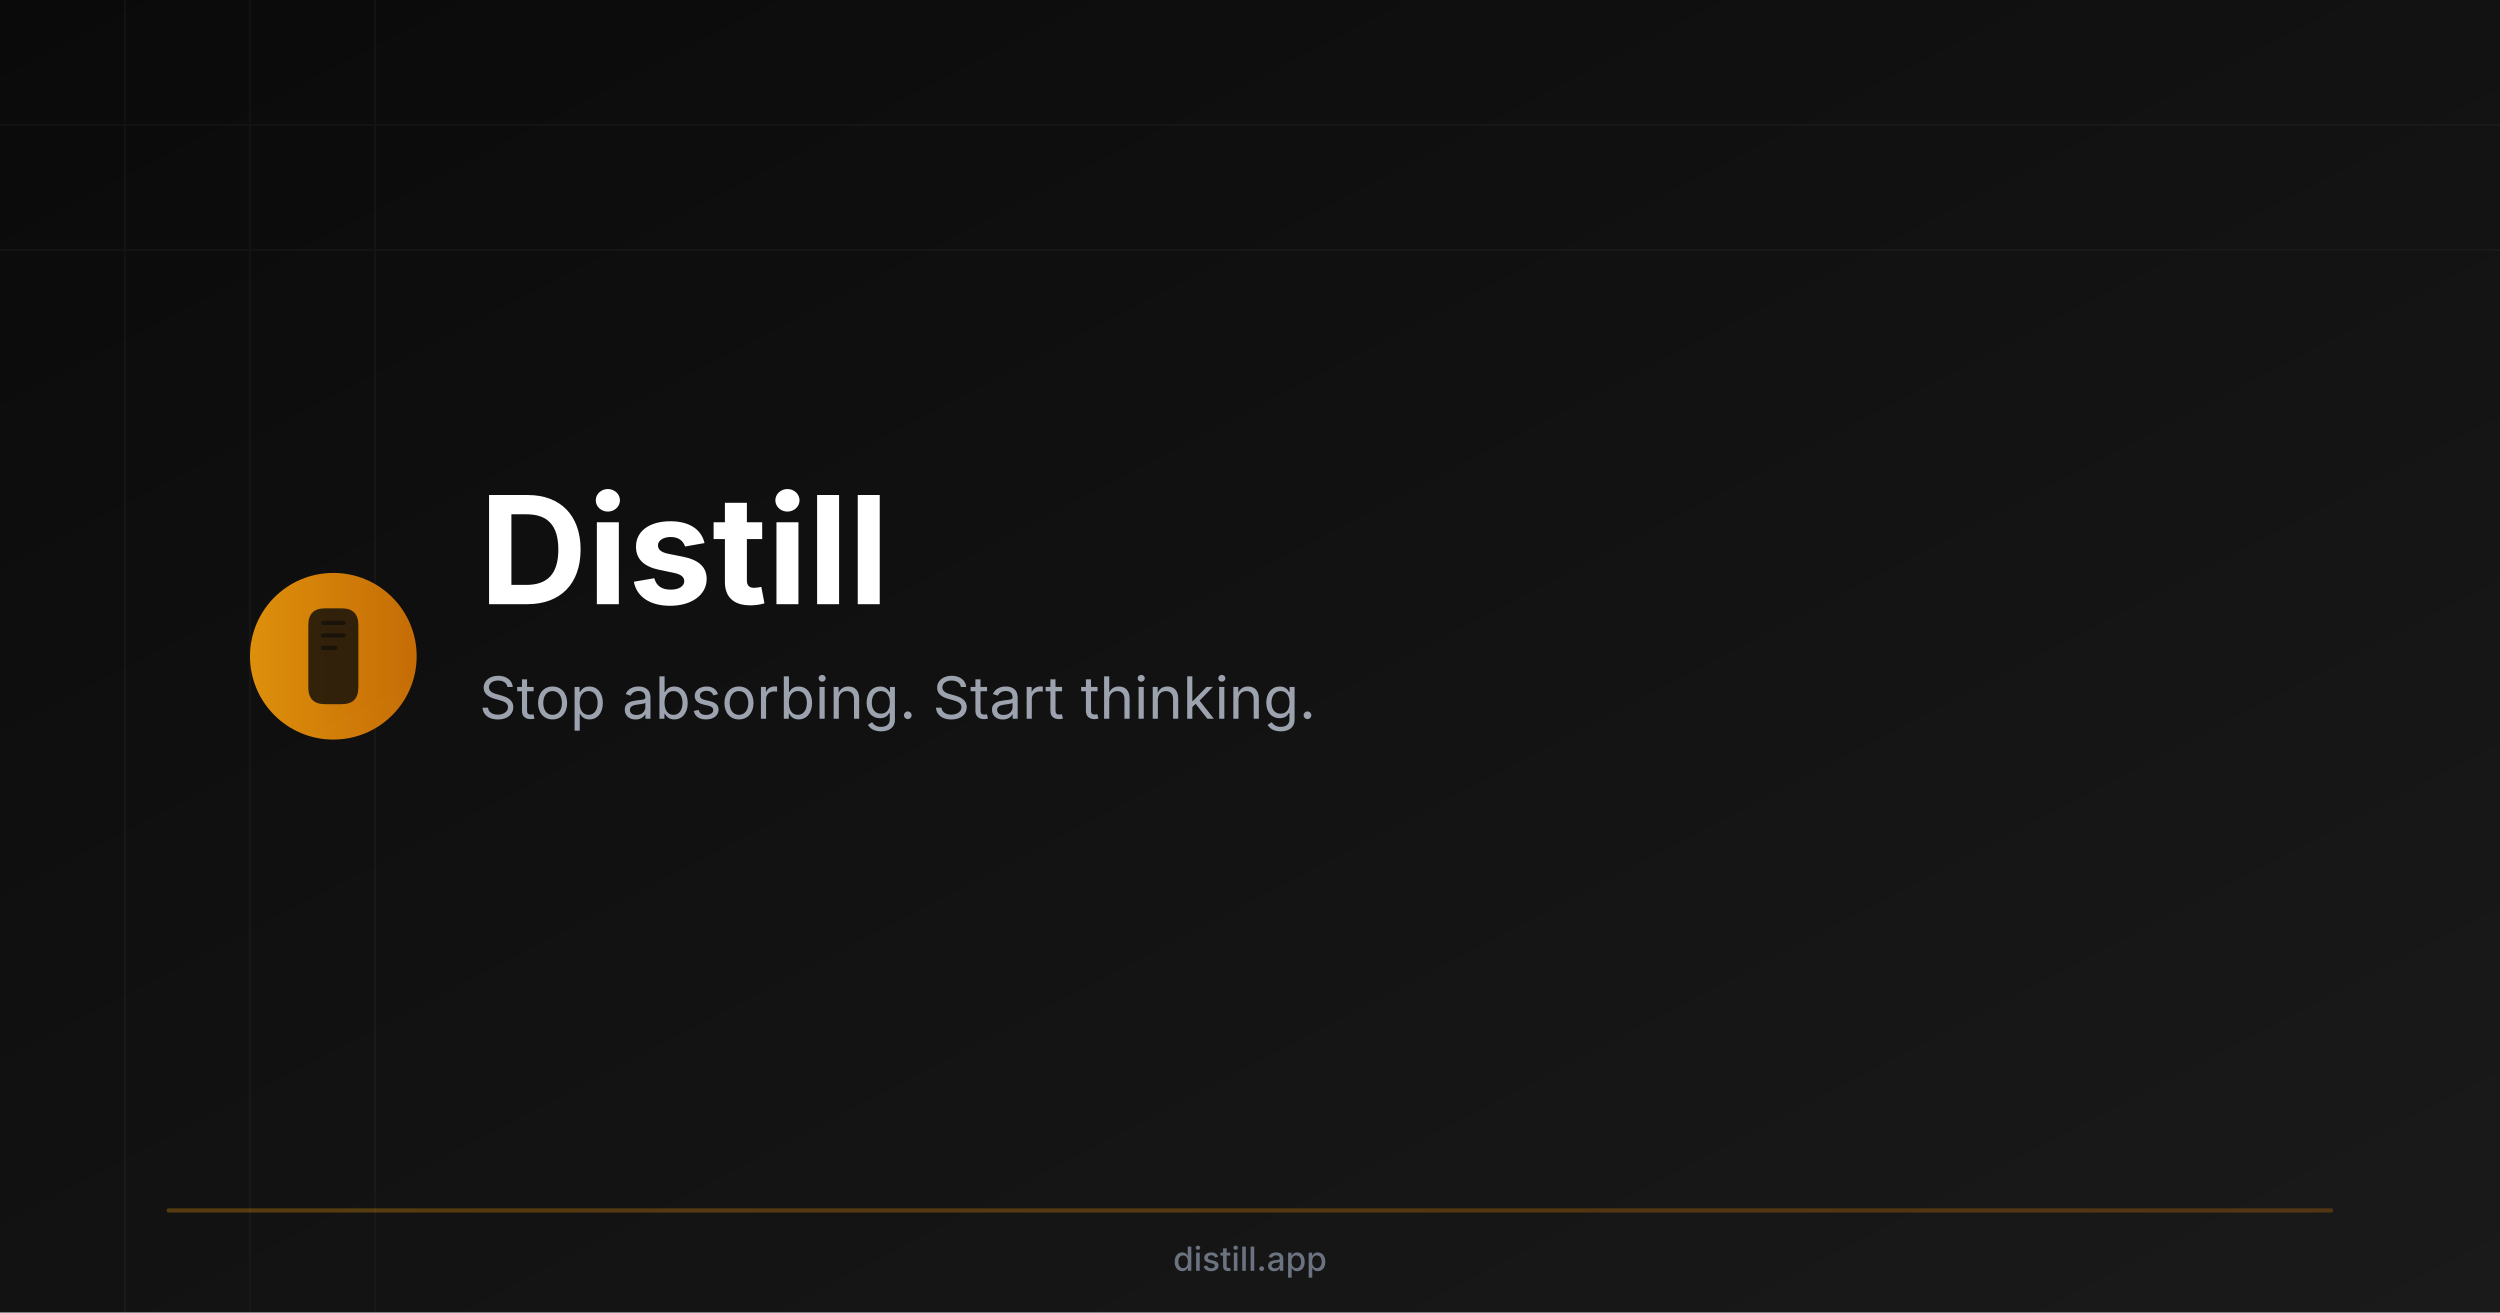
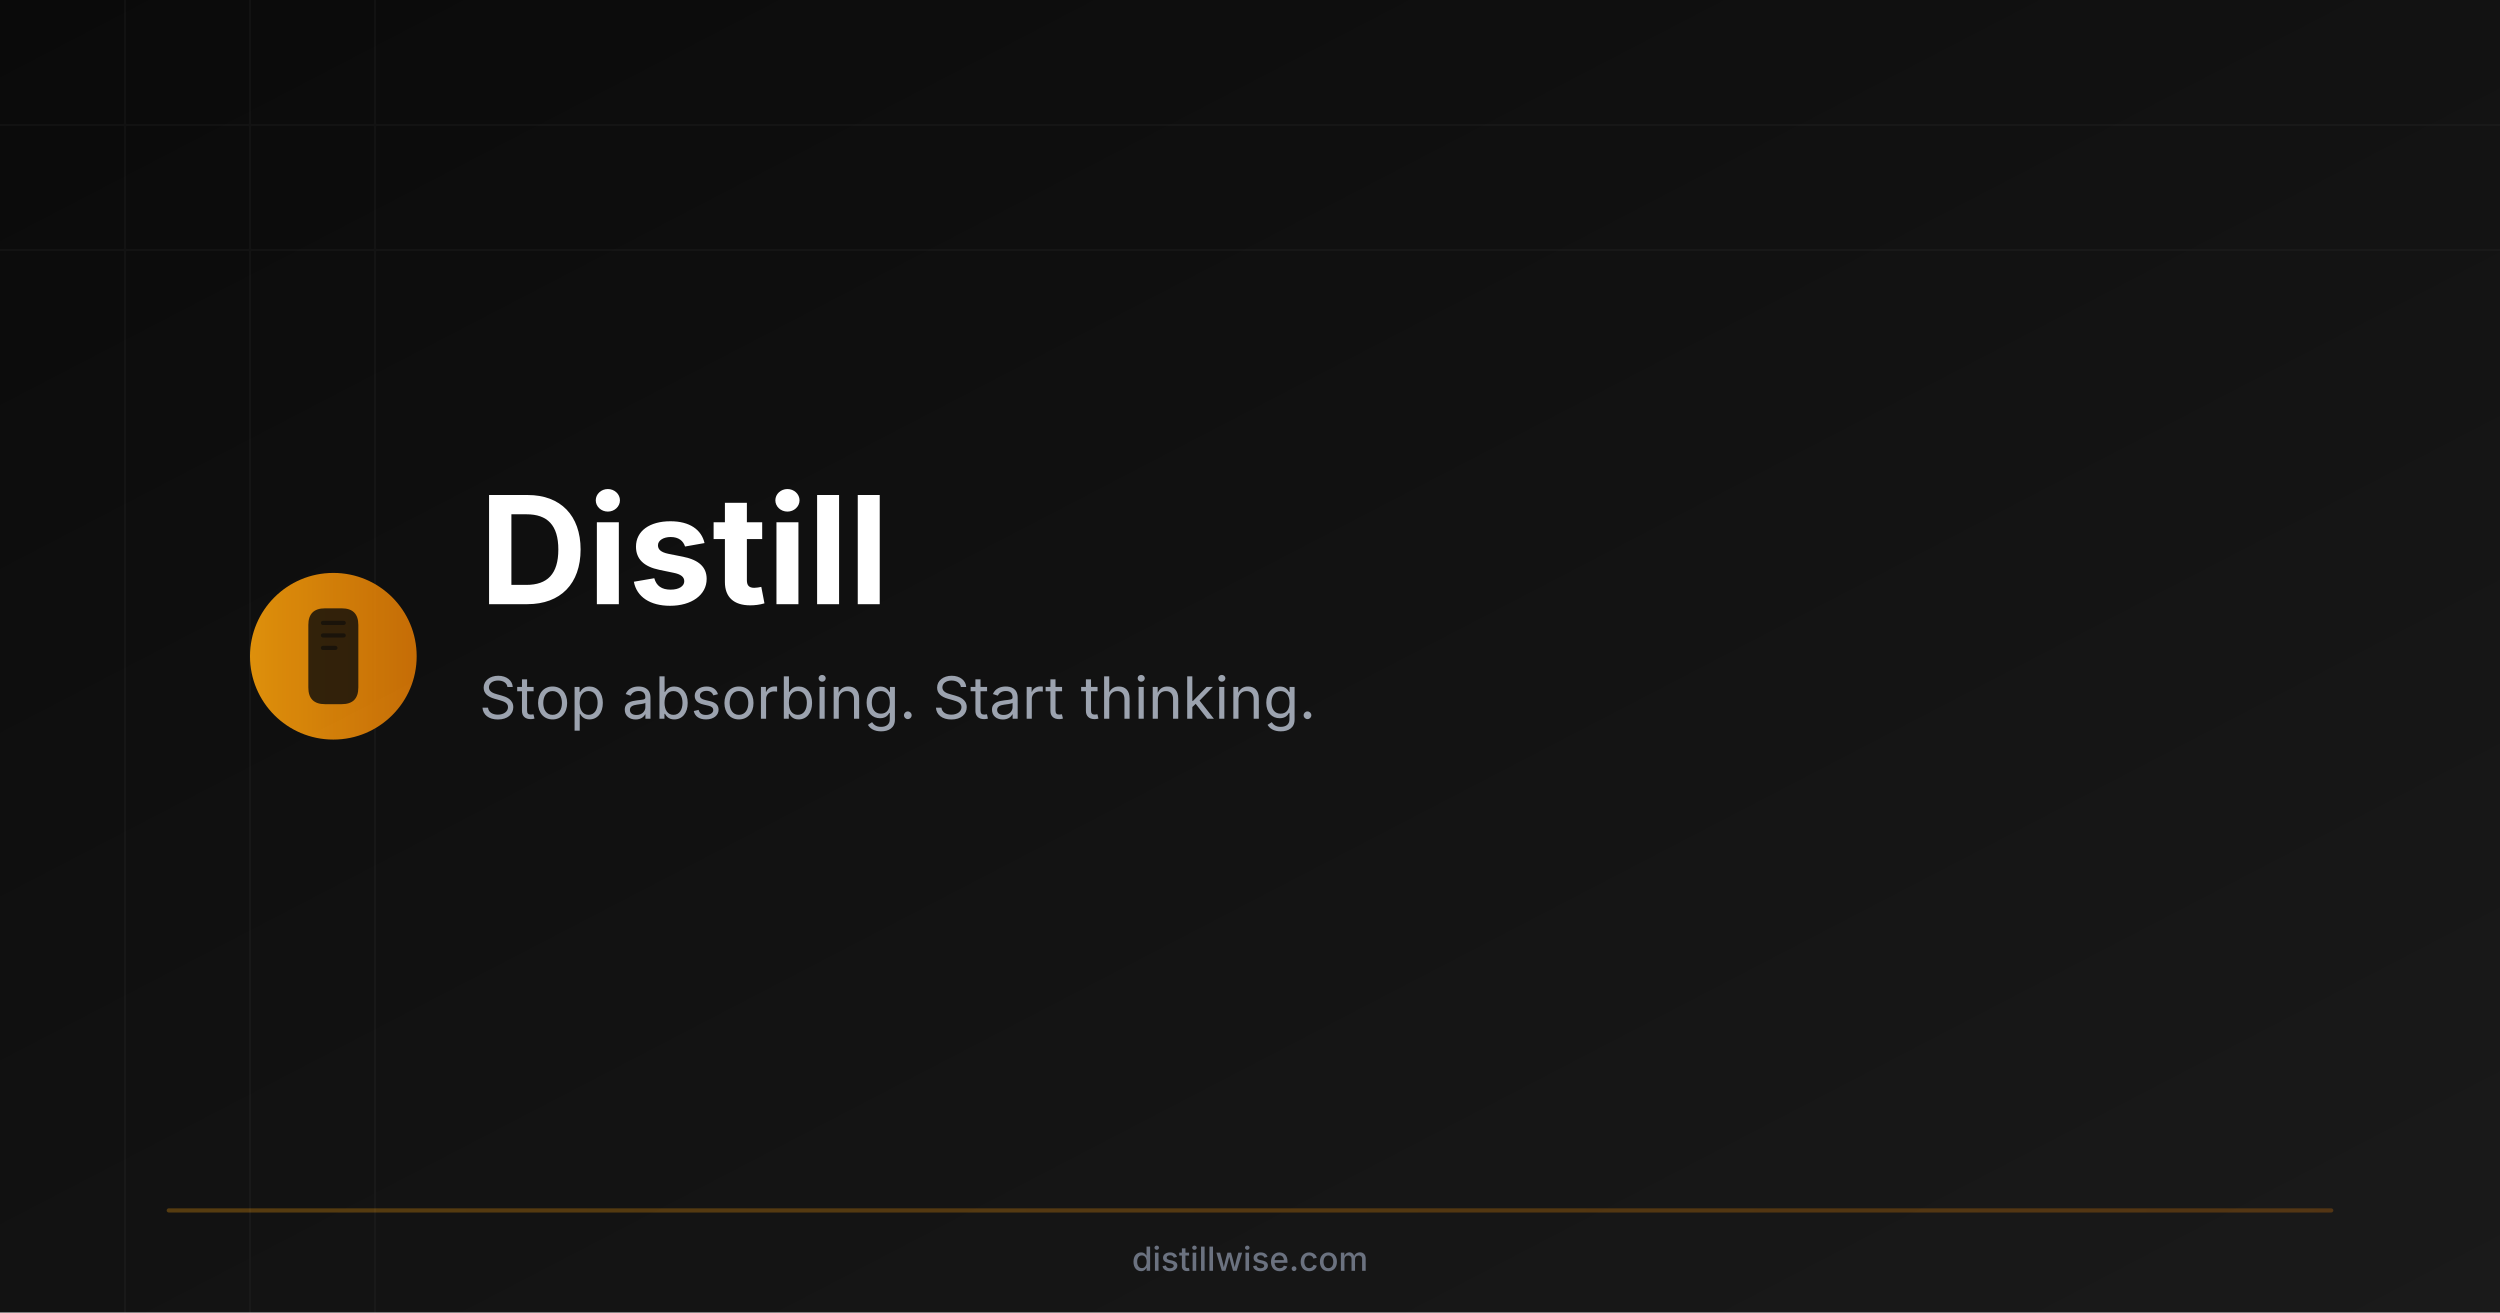
<svg xmlns="http://www.w3.org/2000/svg" width="1200" height="630">
  <defs>
    <linearGradient id="bg" x1="0%" y1="0%" x2="100%" y2="100%">
      <stop offset="0%" stop-color="#0a0a0a" />
      <stop offset="100%" stop-color="#1a1a1a" />
    </linearGradient>
    <linearGradient id="amber" x1="0%" y1="0%" x2="100%" y2="0%">
      <stop offset="0%" stop-color="#f59e0b" />
      <stop offset="100%" stop-color="#d97706" />
    </linearGradient>
  </defs>
  <rect width="1200" height="630" fill="url(#bg)" />
  <g opacity="0.03">
    <line x1="0" y1="0" x2="0" y2="630" stroke="white" stroke-width="1" transform="translate(60,0)" />
    <line x1="0" y1="0" x2="0" y2="630" stroke="white" stroke-width="1" transform="translate(120,0)" />
    <line x1="0" y1="0" x2="0" y2="630" stroke="white" stroke-width="1" transform="translate(180,0)" />
    <line x1="0" y1="0" x2="1200" y2="0" stroke="white" stroke-width="1" transform="translate(0,60)" />
    <line x1="0" y1="0" x2="1200" y2="0" stroke="white" stroke-width="1" transform="translate(0,120)" />
  </g>
  <circle cx="160" cy="315" r="40" fill="url(#amber)" opacity="0.9" />
  <path d="M148 300 L148 330 Q148 338 156 338 L164 338 Q172 338 172 330 L172 300 Q172 292 164 292 L156 292 Q148 292 148 300Z" fill="#0a0a0a" opacity="0.8" />
  <rect x="154" y="298" width="12" height="2" rx="1" fill="#0a0a0a" opacity="0.6" />
  <rect x="154" y="304" width="12" height="2" rx="1" fill="#0a0a0a" opacity="0.6" />
  <rect x="154" y="310" width="8" height="2" rx="1" fill="#0a0a0a" opacity="0.6" />
  <text x="230" y="290" font-family="Inter, system-ui, sans-serif" font-size="72" font-weight="700" fill="white">Distill</text>
  <text x="230" y="345" font-family="Inter, system-ui, sans-serif" font-size="28" font-weight="400" fill="#9ca3af">Stop absorbing. Start thinking.</text>
  <rect x="80" y="580" width="1040" height="2" rx="1" fill="url(#amber)" opacity="0.3" />
-   <text x="600" y="610" font-family="Inter, system-ui, sans-serif" font-size="16" font-weight="500" fill="#6b7280" text-anchor="middle">distill.app</text>
+   <text x="600" y="610" font-family="Inter, system-ui, sans-serif" font-size="16" font-weight="500" fill="#6b7280" text-anchor="middle">distillwise.com</text>
</svg>
